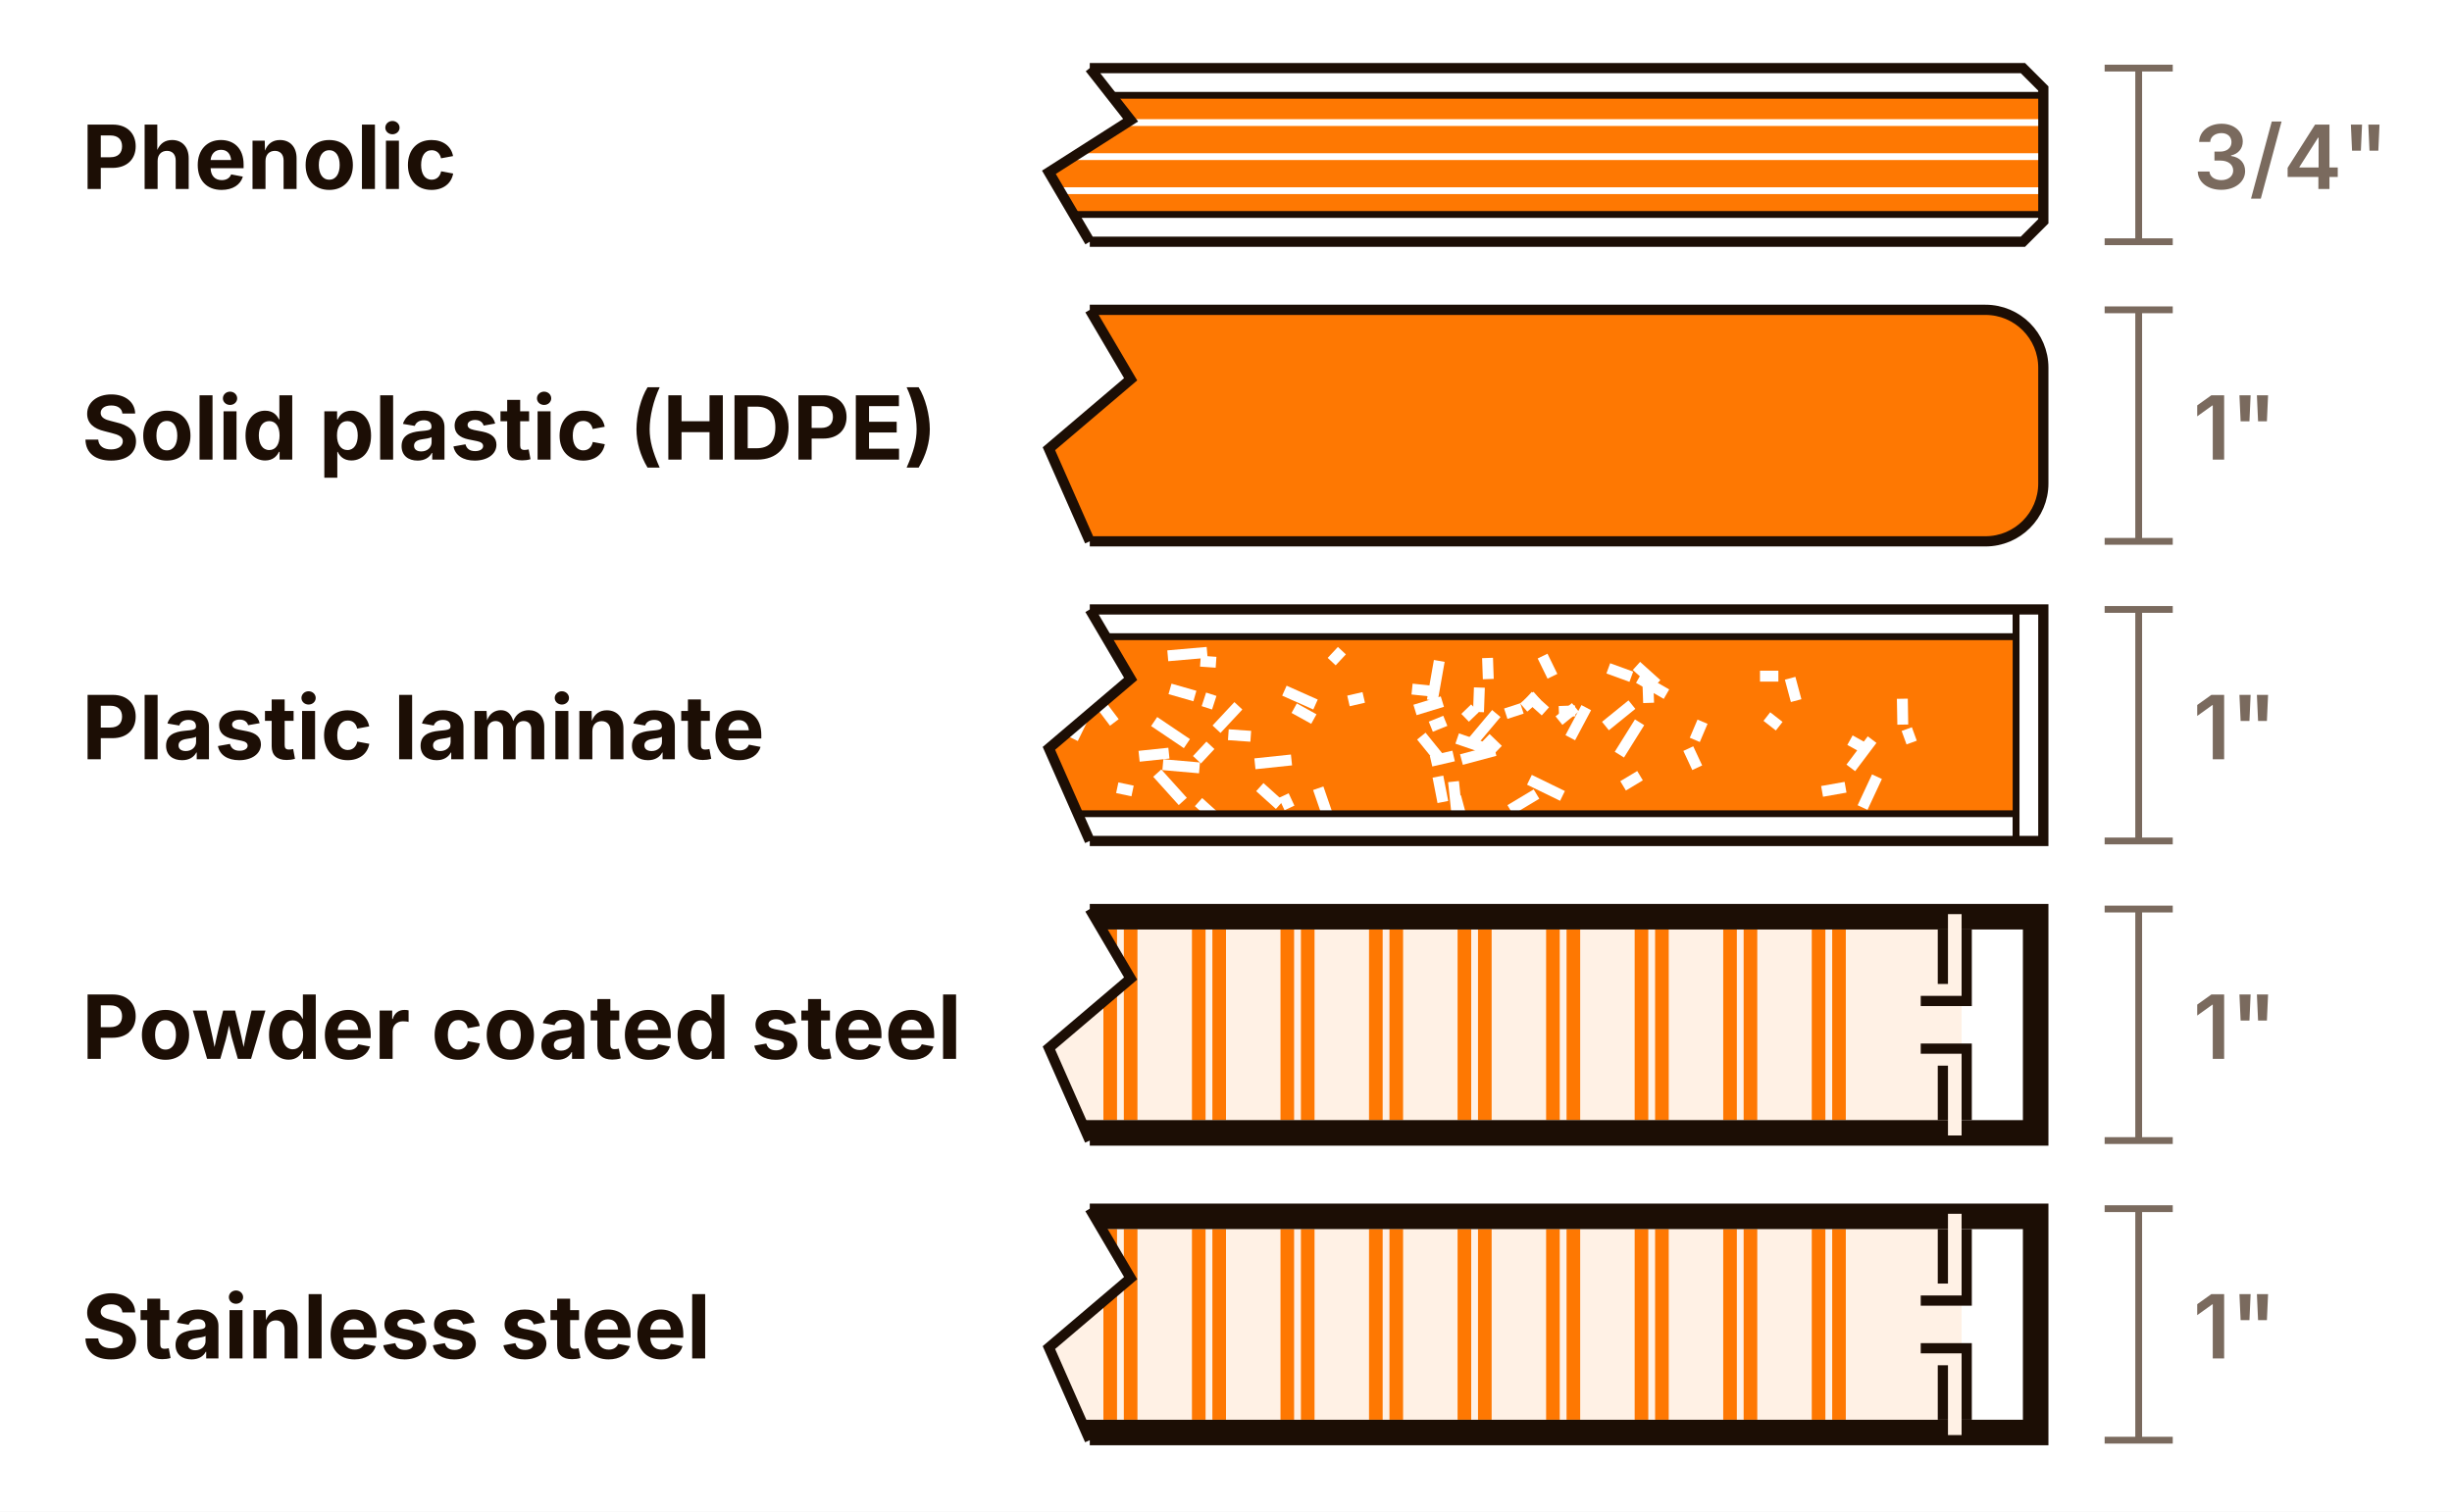
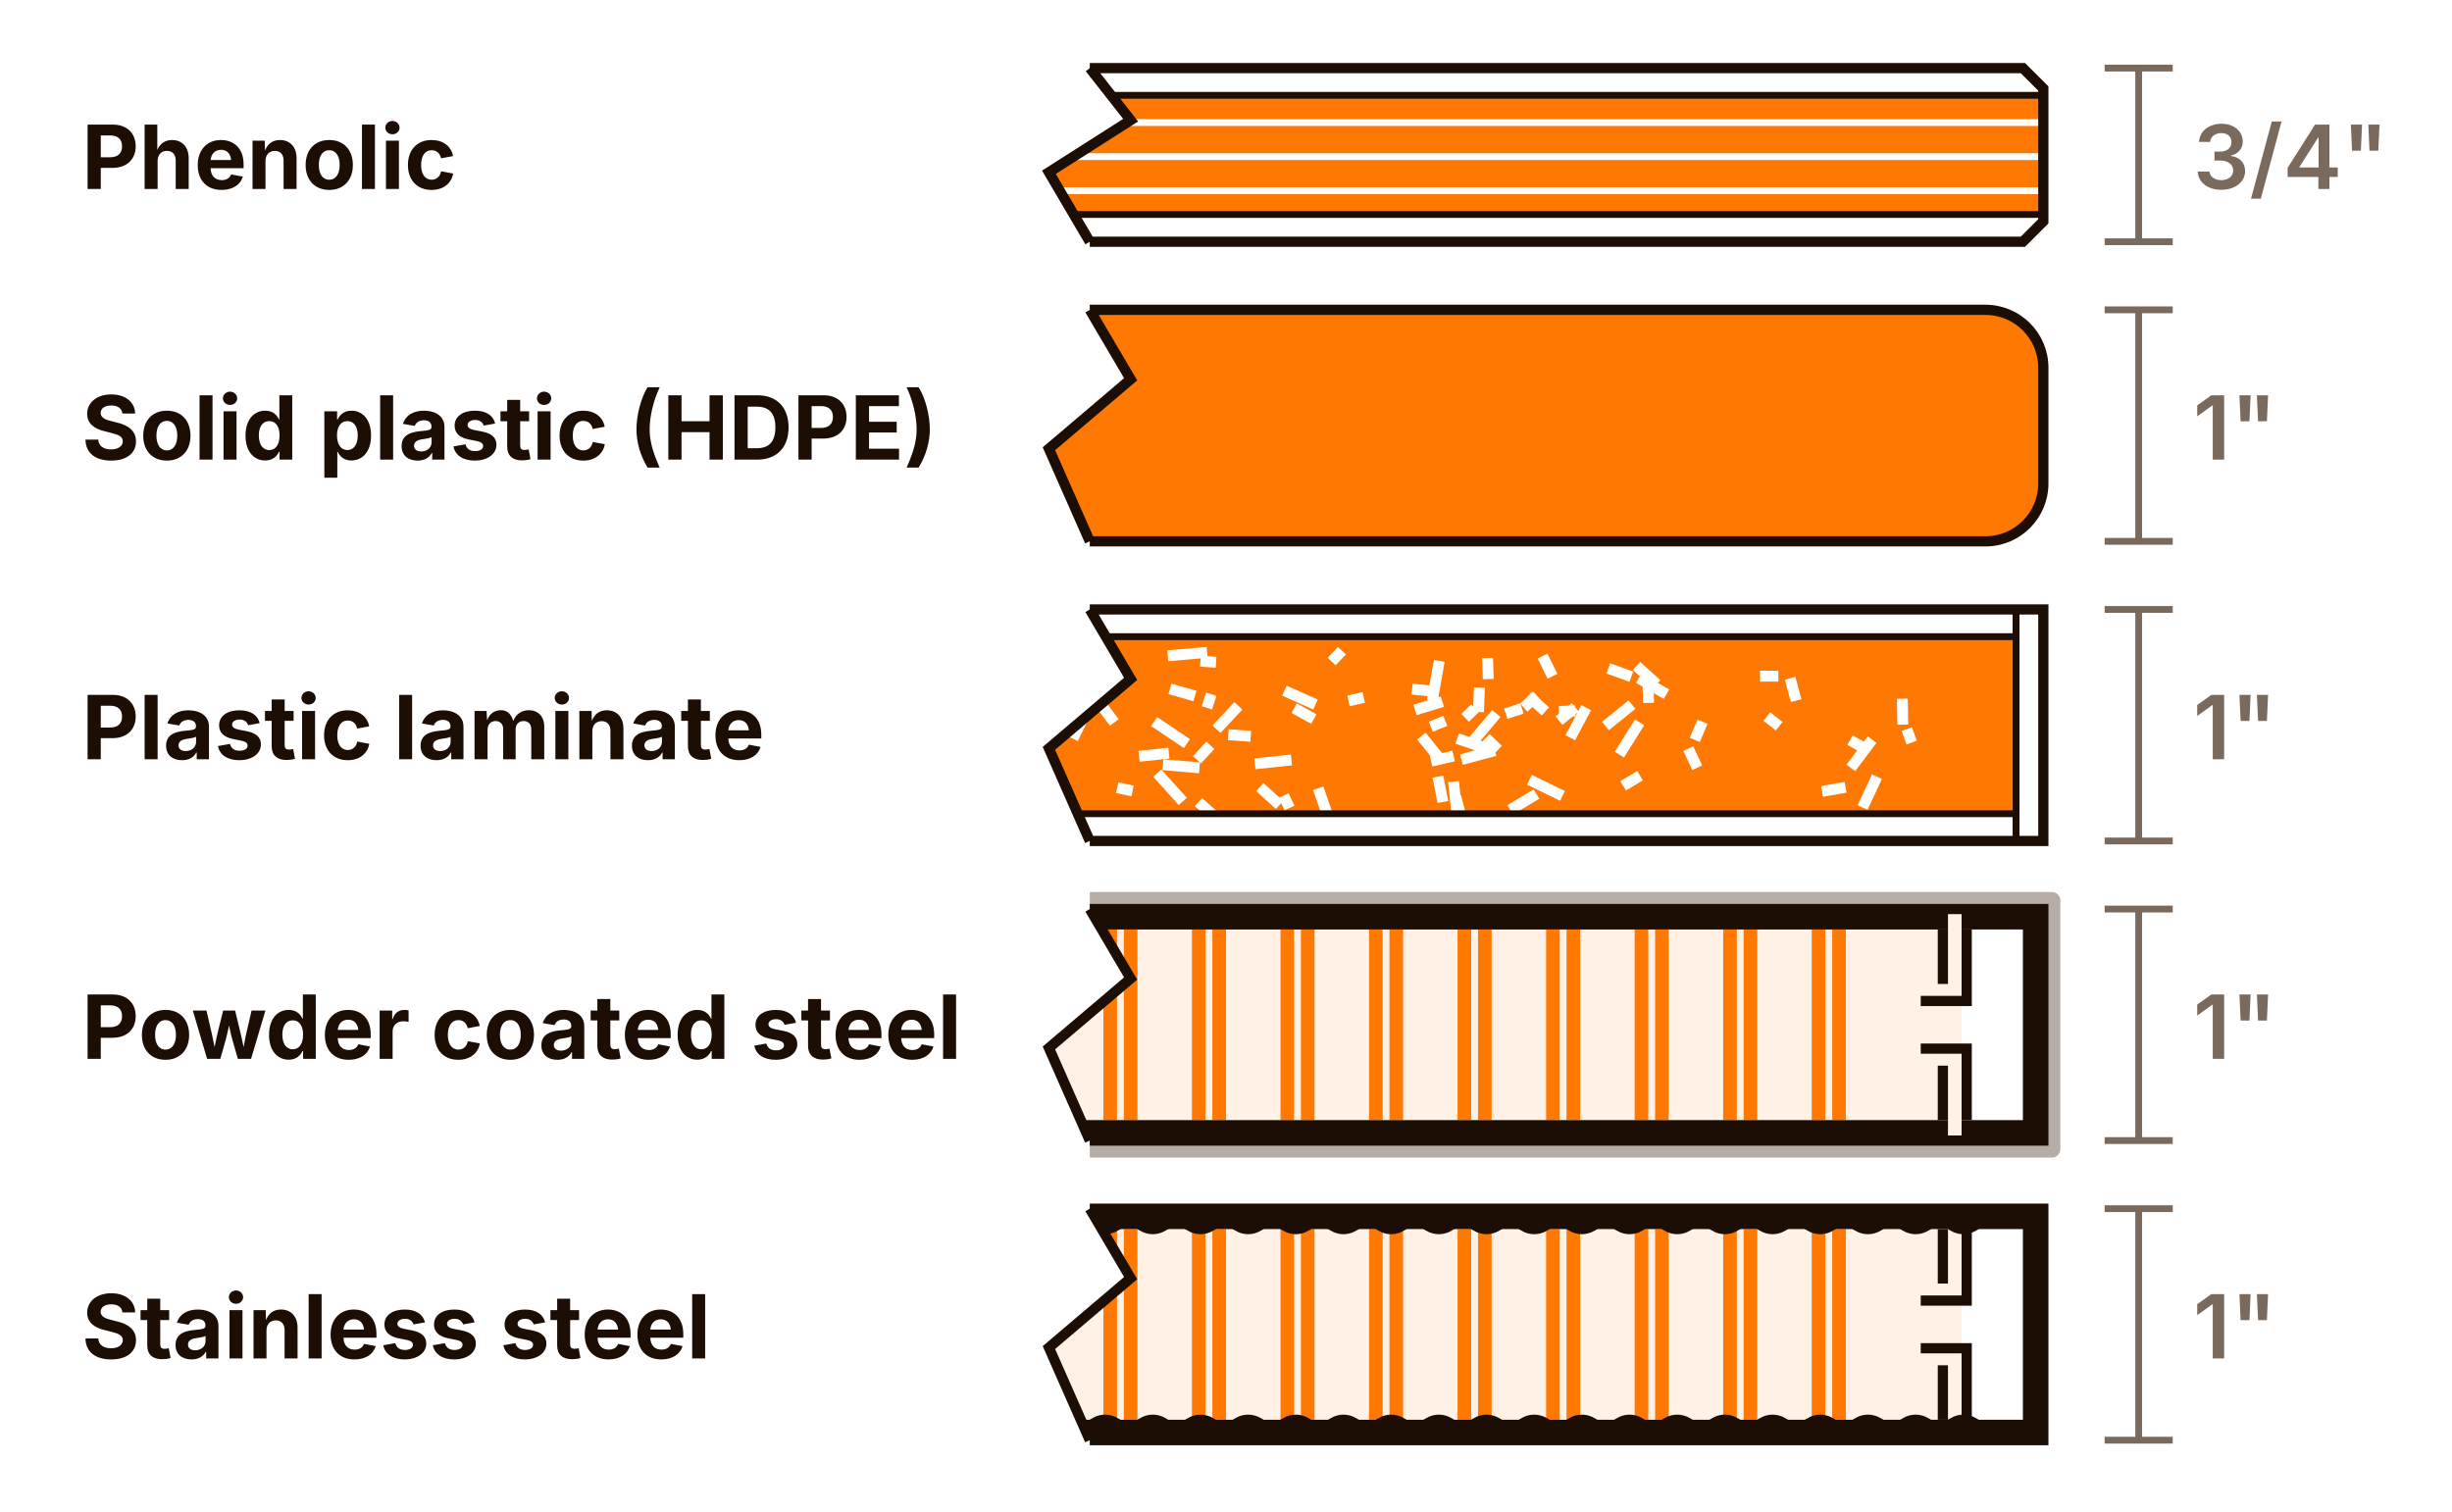
<svg xmlns="http://www.w3.org/2000/svg" viewBox="0 0 360 222" width="360" height="222" role="img" aria-labelledby="t-material-sections-compare-m d-material-sections-compare-m" font-family="Inter, ui-sans-serif, system-ui, sans-serif">
  <defs>
    <pattern id="hatch-material-sections-compare-m" width="8" height="8" patternUnits="userSpaceOnUse" patternTransform="rotate(45)">
      <rect width="8" height="8" fill="#f2f0ec" />
      <line x1="0" y1="0" x2="0" y2="8" stroke="#cfc7bc" stroke-width="1.5" />
    </pattern>
    <marker id="tick-material-sections-compare-m" viewBox="0 0 10 10" refX="5" refY="5" markerWidth="8" markerHeight="8" orient="auto">
      <path d="M2 8 L8 2" stroke="#7a6a5e" stroke-width="1.5" />
    </marker>
  </defs>
  <rect width="360" height="222" fill="#ffffff" />
  <text x="12" y="27.75" font-size="13" font-weight="700" fill="#1c0e05" text-anchor="start">Phenolic</text>
  <clipPath id="m-phenolic-160-10-material-sections-compare-m">
    <path d="M160 10 L297 10 L300 13 L300 32.5 L297 35.5 L160 35.5 L154 25.3 L166 17.65 Z" />
  </clipPath>
  <g clip-path="url(#m-phenolic-160-10-material-sections-compare-m)">
    <rect x="150" y="10" width="150" height="25.5" fill="#fe7802" stroke="none" stroke-width="1.5" />
    <line x1="150" y1="18" x2="300" y2="18" stroke="#fff" stroke-width="1" />
    <line x1="150" y1="23" x2="300" y2="23" stroke="#fff" stroke-width="1" />
    <line x1="150" y1="28" x2="300" y2="28" stroke="#fff" stroke-width="1" />
    <rect x="150" y="10" width="150" height="4" fill="#ffffff" stroke="#1c0e05" stroke-width="1" />
    <rect x="150" y="31.5" width="150" height="4" fill="#ffffff" stroke="#1c0e05" stroke-width="1" />
  </g>
  <path d="M160 10 L166 17.65 L154 25.3 L160 35.5 M160 10 L297 10 L300 13 L300 32.5 L297 35.5 L160 35.5" fill="none" stroke="#1c0e05" stroke-width="1.5" />
  <line x1="314" y1="10" x2="314" y2="35.5" stroke="#7a6a5e" stroke-width="1" />
  <line x1="309" y1="10" x2="319" y2="10" stroke="#7a6a5e" stroke-width="1" />
  <line x1="309" y1="35.5" x2="319" y2="35.5" stroke="#7a6a5e" stroke-width="1" />
  <text x="322" y="27.75" font-size="13" font-weight="600" fill="#7a6a5e" text-anchor="start">3/4"</text>
  <text x="12" y="67.5" font-size="13" font-weight="700" fill="#1c0e05" text-anchor="start">Solid plastic (HDPE)</text>
  <clipPath id="m-solid-plastic-160-45.5-material-sections-compare-m">
    <path d="M160 45.5 L291.5 45.5 A8.5 8.5 0 0 1 300 54 L300 71 A8.5 8.5 0 0 1 291.5 79.5 L160 79.5 L154 65.9 L166 55.7 Z" />
  </clipPath>
  <g clip-path="url(#m-solid-plastic-160-45.5-material-sections-compare-m)">
    <rect x="150" y="45.5" width="150" height="34" fill="#fe7802" stroke="none" stroke-width="1.5" />
  </g>
  <path d="M160 45.5 L166 55.7 L154 65.9 L160 79.5 M160 45.5 L291.5 45.5 A8.5 8.5 0 0 1 300 54 L300 71 A8.5 8.5 0 0 1 291.5 79.5 L160 79.5" fill="none" stroke="#1c0e05" stroke-width="1.5" />
  <line x1="314" y1="45.5" x2="314" y2="79.5" stroke="#7a6a5e" stroke-width="1" />
  <line x1="309" y1="45.5" x2="319" y2="45.5" stroke="#7a6a5e" stroke-width="1" />
  <line x1="309" y1="79.5" x2="319" y2="79.5" stroke="#7a6a5e" stroke-width="1" />
  <text x="322" y="67.5" font-size="13" font-weight="600" fill="#7a6a5e" text-anchor="start">1"</text>
  <text x="12" y="111.5" font-size="13" font-weight="700" fill="#1c0e05" text-anchor="start">Plastic laminate</text>
  <clipPath id="m-plastic-laminate-160-89.5-material-sections-compare-m">
    <path d="M160 89.5 L300 89.5 L300 123.5 L160 123.5 L154 109.9 L166 99.7 Z" />
  </clipPath>
  <g clip-path="url(#m-plastic-laminate-160-89.5-material-sections-compare-m)">
    <rect x="150" y="89.5" width="146" height="34" fill="#fe7802" stroke="none" stroke-width="1.5" />
    <rect x="218.7" y="107.8" width="2.5" height="1.6" fill="#fff" transform="rotate(44 218.7 107.8)" />
    <rect x="212.5" y="106.6" width="2.3" height="1.6" fill="#fff" transform="rotate(158 212.5 106.6)" />
    <rect x="231.8" y="104.5" width="3.1" height="1.6" fill="#fff" transform="rotate(141 231.8 104.5)" />
    <rect x="240.8" y="97.2" width="4.0" height="1.6" fill="#fff" transform="rotate(42 240.8 97.2)" />
    <rect x="242.7" y="99.0" width="4.2" height="1.6" fill="#fff" transform="rotate(88 242.7 99.0)" />
    <rect x="177.3" y="96.6" width="5.8" height="1.6" fill="#fff" transform="rotate(175 177.3 96.6)" />
    <rect x="169.9" y="105.3" width="5.8" height="1.6" fill="#fff" transform="rotate(34 169.9 105.3)" />
    <rect x="209.3" y="107.6" width="4.7" height="1.6" fill="#fff" transform="rotate(51 209.3 107.6)" />
    <rect x="176.5" y="117.2" width="3.8" height="1.6" fill="#fff" transform="rotate(42 176.5 117.2)" />
    <rect x="226.2" y="102.8" width="2.6" height="1.6" fill="#fff" transform="rotate(139 226.2 102.8)" />
    <rect x="200.4" y="103.2" width="2.3" height="1.6" fill="#fff" transform="rotate(167 200.4 103.2)" />
    <rect x="185.5" y="115.0" width="3.9" height="1.6" fill="#fff" transform="rotate(42 185.5 115.0)" />
    <rect x="233.6" y="104.3" width="5.0" height="1.6" fill="#fff" transform="rotate(118 233.6 104.3)" />
    <rect x="172.0" y="100.4" width="3.8" height="1.6" fill="#fff" transform="rotate(16 172.0 100.4)" />
    <rect x="160.3" y="104.6" width="4.7" height="1.6" fill="#fff" transform="rotate(116 160.3 104.6)" />
    <rect x="280.1" y="102.6" width="3.8" height="1.6" fill="#fff" transform="rotate(89 280.1 102.6)" />
    <rect x="211.9" y="113.9" width="3.8" height="1.6" fill="#fff" transform="rotate(79 211.9 113.9)" />
    <rect x="188.9" y="100.7" width="5.0" height="1.6" fill="#fff" transform="rotate(24 188.9 100.7)" />
    <rect x="189.7" y="112.4" width="5.4" height="1.6" fill="#fff" transform="rotate(174 189.7 112.4)" />
    <rect x="276.3" y="114.4" width="5.0" height="1.6" fill="#fff" transform="rotate(115 276.3 114.4)" />
    <rect x="227.2" y="96.0" width="3.3" height="1.6" fill="#fff" transform="rotate(64 227.2 96.0)" />
    <rect x="182.4" y="104.2" width="4.7" height="1.6" fill="#fff" transform="rotate(133 182.4 104.2)" />
    <rect x="189.2" y="116.5" width="2.0" height="1.6" fill="#fff" transform="rotate(65 189.2 116.5)" />
    <rect x="231.3" y="105.2" width="2.4" height="1.6" fill="#fff" transform="rotate(178 231.3 105.2)" />
    <rect x="214.2" y="114.7" width="4.3" height="1.6" fill="#fff" transform="rotate(84 214.2 114.7)" />
    <rect x="170.5" y="113.0" width="5.6" height="1.6" fill="#fff" transform="rotate(48 170.5 113.0)" />
    <rect x="157.2" y="98.9" width="4.8" height="1.6" fill="#fff" transform="rotate(126 157.2 98.9)" />
    <rect x="241.2" y="114.6" width="2.9" height="1.6" fill="#fff" transform="rotate(149 241.2 114.6)" />
    <rect x="176.3" y="96.3" width="2.3" height="1.6" fill="#fff" transform="rotate(4 176.3 96.3)" />
    <rect x="224.9" y="113.8" width="5.4" height="1.6" fill="#fff" transform="rotate(26 224.9 113.8)" />
    <rect x="219.2" y="96.6" width="3.1" height="1.6" fill="#fff" transform="rotate(88 219.2 96.6)" />
    <rect x="162.5" y="103.3" width="2.9" height="1.6" fill="#fff" transform="rotate(53 162.5 103.3)" />
    <rect x="258.4" y="98.5" width="2.7" height="1.6" fill="#fff" transform="rotate(0 258.4 98.5)" />
    <rect x="236.4" y="97.4" width="3.6" height="1.6" fill="#fff" transform="rotate(20 236.4 97.4)" />
    <rect x="217.1" y="104.6" width="2.0" height="1.6" fill="#fff" transform="rotate(136 217.1 104.6)" />
    <rect x="213.6" y="111.8" width="3.4" height="1.6" fill="#fff" transform="rotate(167 213.6 111.8)" />
    <rect x="248.6" y="109.6" width="3.1" height="1.6" fill="#fff" transform="rotate(65 248.6 109.6)" />
    <rect x="164.2" y="114.9" width="2.3" height="1.6" fill="#fff" transform="rotate(12 164.2 114.9)" />
    <rect x="178.6" y="102.2" width="2.1" height="1.6" fill="#fff" transform="rotate(108 178.6 102.2)" />
    <rect x="212.0" y="103.8" width="4.2" height="1.6" fill="#fff" transform="rotate(163 212.0 103.8)" />
    <rect x="223.7" y="104.8" width="2.5" height="1.6" fill="#fff" transform="rotate(162 223.7 104.8)" />
    <rect x="241.4" y="106.5" width="5.6" height="1.6" fill="#fff" transform="rotate(122 241.4 106.5)" />
    <rect x="214.5" y="116.8" width="5.5" height="1.6" fill="#fff" transform="rotate(75 214.5 116.8)" />
    <rect x="219.7" y="111.0" width="5.1" height="1.6" fill="#fff" transform="rotate(165 219.7 111.0)" />
    <rect x="226.0" y="117.3" width="4.5" height="1.6" fill="#fff" transform="rotate(149 226.0 117.3)" />
    <rect x="212.1" y="97.2" width="5.9" height="1.6" fill="#fff" transform="rotate(100 212.1 97.2)" />
    <rect x="240.1" y="104.1" width="5.0" height="1.6" fill="#fff" transform="rotate(141 240.1 104.1)" />
    <rect x="220.3" y="105.3" width="5.5" height="1.6" fill="#fff" transform="rotate(130 220.3 105.3)" />
    <rect x="160.8" y="103.6" width="3.9" height="1.6" fill="#fff" transform="rotate(178 160.8 103.6)" />
    <rect x="241.0" y="98.9" width="4.7" height="1.6" fill="#fff" transform="rotate(30 241.0 98.9)" />
    <rect x="180.4" y="107.1" width="3.3" height="1.6" fill="#fff" transform="rotate(4 180.4 107.1)" />
    <rect x="280.7" y="106.8" width="2.1" height="1.6" fill="#fff" transform="rotate(70 280.7 106.8)" />
    <rect x="178.3" y="110.0" width="2.9" height="1.6" fill="#fff" transform="rotate(133 178.3 110.0)" />
    <rect x="194.3" y="115.5" width="4.4" height="1.6" fill="#fff" transform="rotate(71 194.3 115.5)" />
    <rect x="263.6" y="99.4" width="3.4" height="1.6" fill="#fff" transform="rotate(75 263.6 99.4)" />
    <rect x="272.0" y="108.0" width="2.3" height="1.6" fill="#fff" transform="rotate(29 272.0 108.0)" />
    <rect x="218.0" y="101.0" width="3.6" height="1.6" fill="#fff" transform="rotate(92 218.0 101.0)" />
    <rect x="197.6" y="96.1" width="2.2" height="1.6" fill="#fff" transform="rotate(133 197.6 96.1)" />
    <rect x="214.2" y="107.7" width="5.6" height="1.6" fill="#fff" transform="rotate(19 214.2 107.7)" />
    <rect x="207.4" y="100.4" width="3.6" height="1.6" fill="#fff" transform="rotate(6 207.4 100.4)" />
    <rect x="170.8" y="111.5" width="5.4" height="1.6" fill="#fff" transform="rotate(5 170.8 111.5)" />
    <rect x="224.9" y="101.6" width="3.4" height="1.6" fill="#fff" transform="rotate(42 224.9 101.6)" />
    <rect x="250.7" y="106.3" width="2.9" height="1.6" fill="#fff" transform="rotate(113 250.7 106.3)" />
    <rect x="271.1" y="116.4" width="3.5" height="1.6" fill="#fff" transform="rotate(170 271.1 116.4)" />
    <rect x="259.9" y="104.6" width="2.3" height="1.6" fill="#fff" transform="rotate(38 259.9 104.6)" />
    <rect x="171.7" y="111.4" width="4.4" height="1.6" fill="#fff" transform="rotate(174 171.7 111.4)" />
    <rect x="190.4" y="103.3" width="3.3" height="1.6" fill="#fff" transform="rotate(29 190.4 103.3)" />
    <rect x="275.5" y="109.1" width="5.2" height="1.6" fill="#fff" transform="rotate(127 275.5 109.1)" />
    <rect x="150" y="89.5" width="146" height="4" fill="#ffffff" stroke="#1c0e05" stroke-width="1" />
    <rect x="150" y="119.5" width="146" height="4" fill="#ffffff" stroke="#1c0e05" stroke-width="1" />
    <rect x="296" y="89.5" width="4" height="34" fill="#ffffff" stroke="#1c0e05" stroke-width="1" />
  </g>
  <path d="M160 89.5 L166 99.7 L154 109.9 L160 123.5 M160 89.5 L300 89.5 L300 123.5 L160 123.5" fill="none" stroke="#1c0e05" stroke-width="1.5" />
  <line x1="314" y1="89.5" x2="314" y2="123.5" stroke="#7a6a5e" stroke-width="1" />
  <line x1="309" y1="89.5" x2="319" y2="89.5" stroke="#7a6a5e" stroke-width="1" />
  <line x1="309" y1="123.5" x2="319" y2="123.5" stroke="#7a6a5e" stroke-width="1" />
  <text x="322" y="111.5" font-size="13" font-weight="600" fill="#7a6a5e" text-anchor="start">1"</text>
  <text x="12" y="155.5" font-size="13" font-weight="700" fill="#1c0e05" text-anchor="start">Powder coated steel</text>
  <clipPath id="m-powder-coated-steel-160-133.5-material-sections-compare-m">
    <path d="M160 133.5 L300 133.5 L300 167.5 L160 167.5 L154 153.9 L166 143.7 Z" />
  </clipPath>
  <g clip-path="url(#m-powder-coated-steel-160-133.5-material-sections-compare-m)">
    <rect x="150" y="133.5" width="138" height="34" fill="#fff1e5" stroke="none" stroke-width="1.5" />
    <path d="M150.0 136.5 V164.5M153.0 136.5 V164.5M163.0 136.5 V164.5M166.0 136.5 V164.5M176.0 136.5 V164.5M179.0 136.5 V164.5M189.0 136.5 V164.5M192.0 136.5 V164.5M202.0 136.5 V164.5M205.0 136.5 V164.5M215.0 136.5 V164.5M218.0 136.5 V164.5M228.0 136.5 V164.5M231.0 136.5 V164.5M241.0 136.5 V164.5M244.0 136.5 V164.5M254.0 136.5 V164.5M257.0 136.5 V164.5M267.0 136.5 V164.5M270.0 136.5 V164.5" fill="none" stroke="#fe7802" stroke-width="2" />
    <rect x="150" y="133.5" width="136" height="3" fill="#1c0e05" stroke="none" stroke-width="1.5" />
    <rect x="150" y="164.5" width="136" height="3" fill="#1c0e05" stroke="none" stroke-width="1.5" />
  </g>
+   <path d="M160 132.25 H301.25 V168.75 H160" fill="none" stroke="#7a6a5e" stroke-opacity=".55" stroke-width="2.5" stroke-linejoin="round" />
  <path d="M285.25 136.5 V144.5 M285.25 164.5 V156.5" fill="none" stroke="#1c0e05" stroke-width="1.5" />
  <path d="M288 135 H298.5 V166 H288" fill="none" stroke="#1c0e05" stroke-width="3" />
  <path d="M288.75 136.5 V147 H282 M288.75 164.5 V154 H282" fill="none" stroke="#1c0e05" stroke-width="1.5" />
  <path d="M160 133.5 L166 143.7 L154 153.9 L160 167.5 M160 133.5 L300 133.5 L300 167.5 L160 167.5" fill="none" stroke="#1c0e05" stroke-width="1.5" />
  <line x1="314" y1="133.5" x2="314" y2="167.5" stroke="#7a6a5e" stroke-width="1" />
  <line x1="309" y1="133.5" x2="319" y2="133.5" stroke="#7a6a5e" stroke-width="1" />
  <line x1="309" y1="167.5" x2="319" y2="167.5" stroke="#7a6a5e" stroke-width="1" />
  <text x="322" y="155.5" font-size="13" font-weight="600" fill="#7a6a5e" text-anchor="start">1"</text>
  <text x="12" y="199.5" font-size="13" font-weight="700" fill="#1c0e05" text-anchor="start">Stainless steel</text>
  <clipPath id="m-stainless-steel-160-177.5-material-sections-compare-m">
    <path d="M160 177.5 L300 177.5 L300 211.5 L160 211.5 L154 197.9 L166 187.7 Z" />
  </clipPath>
  <g clip-path="url(#m-stainless-steel-160-177.5-material-sections-compare-m)">
    <rect x="150" y="177.5" width="138" height="34" fill="#fff1e5" stroke="none" stroke-width="1.5" />
    <path d="M150.0 180.5 V208.5M153.0 180.5 V208.5M163.0 180.5 V208.5M166.0 180.5 V208.5M176.0 180.5 V208.5M179.0 180.5 V208.5M189.0 180.5 V208.5M192.0 180.5 V208.5M202.0 180.5 V208.5M205.0 180.5 V208.5M215.0 180.5 V208.5M218.0 180.5 V208.5M228.0 180.5 V208.5M231.0 180.5 V208.5M241.0 180.5 V208.5M244.0 180.5 V208.5M254.0 180.5 V208.5M257.0 180.5 V208.5M267.0 180.5 V208.5M270.0 180.5 V208.5" fill="none" stroke="#fe7802" stroke-width="2" />
    <rect x="150" y="177.5" width="136" height="3" fill="#1c0e05" stroke="none" stroke-width="1.5" />
    <rect x="150" y="208.5" width="136" height="3" fill="#1c0e05" stroke="none" stroke-width="1.5" />
+     <path d="M150 179 q1.75 -1.5 3.5 0 t3.5 0 q1.75 -1.5 3.5 0 t3.5 0 q1.75 -1.5 3.5 0 t3.5 0 q1.75 -1.5 3.5 0 t3.5 0 q1.75 -1.5 3.5 0 t3.5 0 q1.75 -1.5 3.5 0 t3.5 0 q1.75 -1.5 3.5 0 t3.5 0 q1.75 -1.5 3.5 0 t3.5 0 q1.75 -1.5 3.5 0 t3.5 0 q1.75 -1.5 3.5 0 t3.5 0 q1.75 -1.5 3.5 0 t3.5 0 q1.75 -1.5 3.5 0 t3.5 0 q1.75 -1.5 3.5 0 t3.5 0 q1.75 -1.5 3.5 0 t3.5 0 q1.75 -1.5 3.5 0 t3.5 0 q1.75 -1.5 3.5 0 t3.5 0 q1.75 -1.5 3.5 0 t3.5 0 q1.75 -1.5 3.5 0 t3.5 0 q1.75 -1.5 3.5 0 t3.5 0 q1.75 -1.5 3.5 0 t3.5 0 M150 210 q1.75 1.5 3.5 0 t3.5 0 q1.75 1.5 3.5 0 t3.5 0 q1.75 1.5 3.5 0 t3.5 0 q1.75 1.5 3.5 0 t3.5 0 q1.75 1.5 3.5 0 t3.5 0 q1.75 1.5 3.5 0 t3.5 0 q1.75 1.5 3.5 0 t3.5 0 q1.75 1.5 3.5 0 t3.5 0 q1.75 1.5 3.5 0 t3.5 0 q1.75 1.5 3.5 0 t3.5 0 q1.75 1.5 3.5 0 t3.5 0 q1.75 1.5 3.5 0 t3.5 0 q1.75 1.5 3.5 0 t3.5 0 q1.75 1.5 3.5 0 t3.5 0 q1.75 1.5 3.5 0 t3.5 0 q1.75 1.5 3.5 0 t3.5 0 q1.75 1.5 3.5 0 t3.5 0 q1.75 1.5 3.5 0 t3.5 0 q1.75 1.5 3.5 0 t3.5 0 q1.75 1.5 3.5 0 t3.5 0" fill="none" stroke="#1c0e05" stroke-width="3" />
  </g>
  <path d="M285.25 180.5 V188.5 M285.25 208.5 V200.5" fill="none" stroke="#1c0e05" stroke-width="1.5" />
  <path d="M288 179 H298.5 V210 H288" fill="none" stroke="#1c0e05" stroke-width="3" />
  <path d="M288.75 180.5 V191 H282 M288.75 208.5 V198 H282" fill="none" stroke="#1c0e05" stroke-width="1.5" />
  <path d="M160 177.5 L166 187.7 L154 197.9 L160 211.5 M160 177.5 L300 177.5 L300 211.5 L160 211.5" fill="none" stroke="#1c0e05" stroke-width="1.5" />
  <line x1="314" y1="177.5" x2="314" y2="211.5" stroke="#7a6a5e" stroke-width="1" />
  <line x1="309" y1="177.5" x2="319" y2="177.5" stroke="#7a6a5e" stroke-width="1" />
  <line x1="309" y1="211.5" x2="319" y2="211.5" stroke="#7a6a5e" stroke-width="1" />
  <text x="322" y="199.5" font-size="13" font-weight="600" fill="#7a6a5e" text-anchor="start">1"</text>
</svg>
